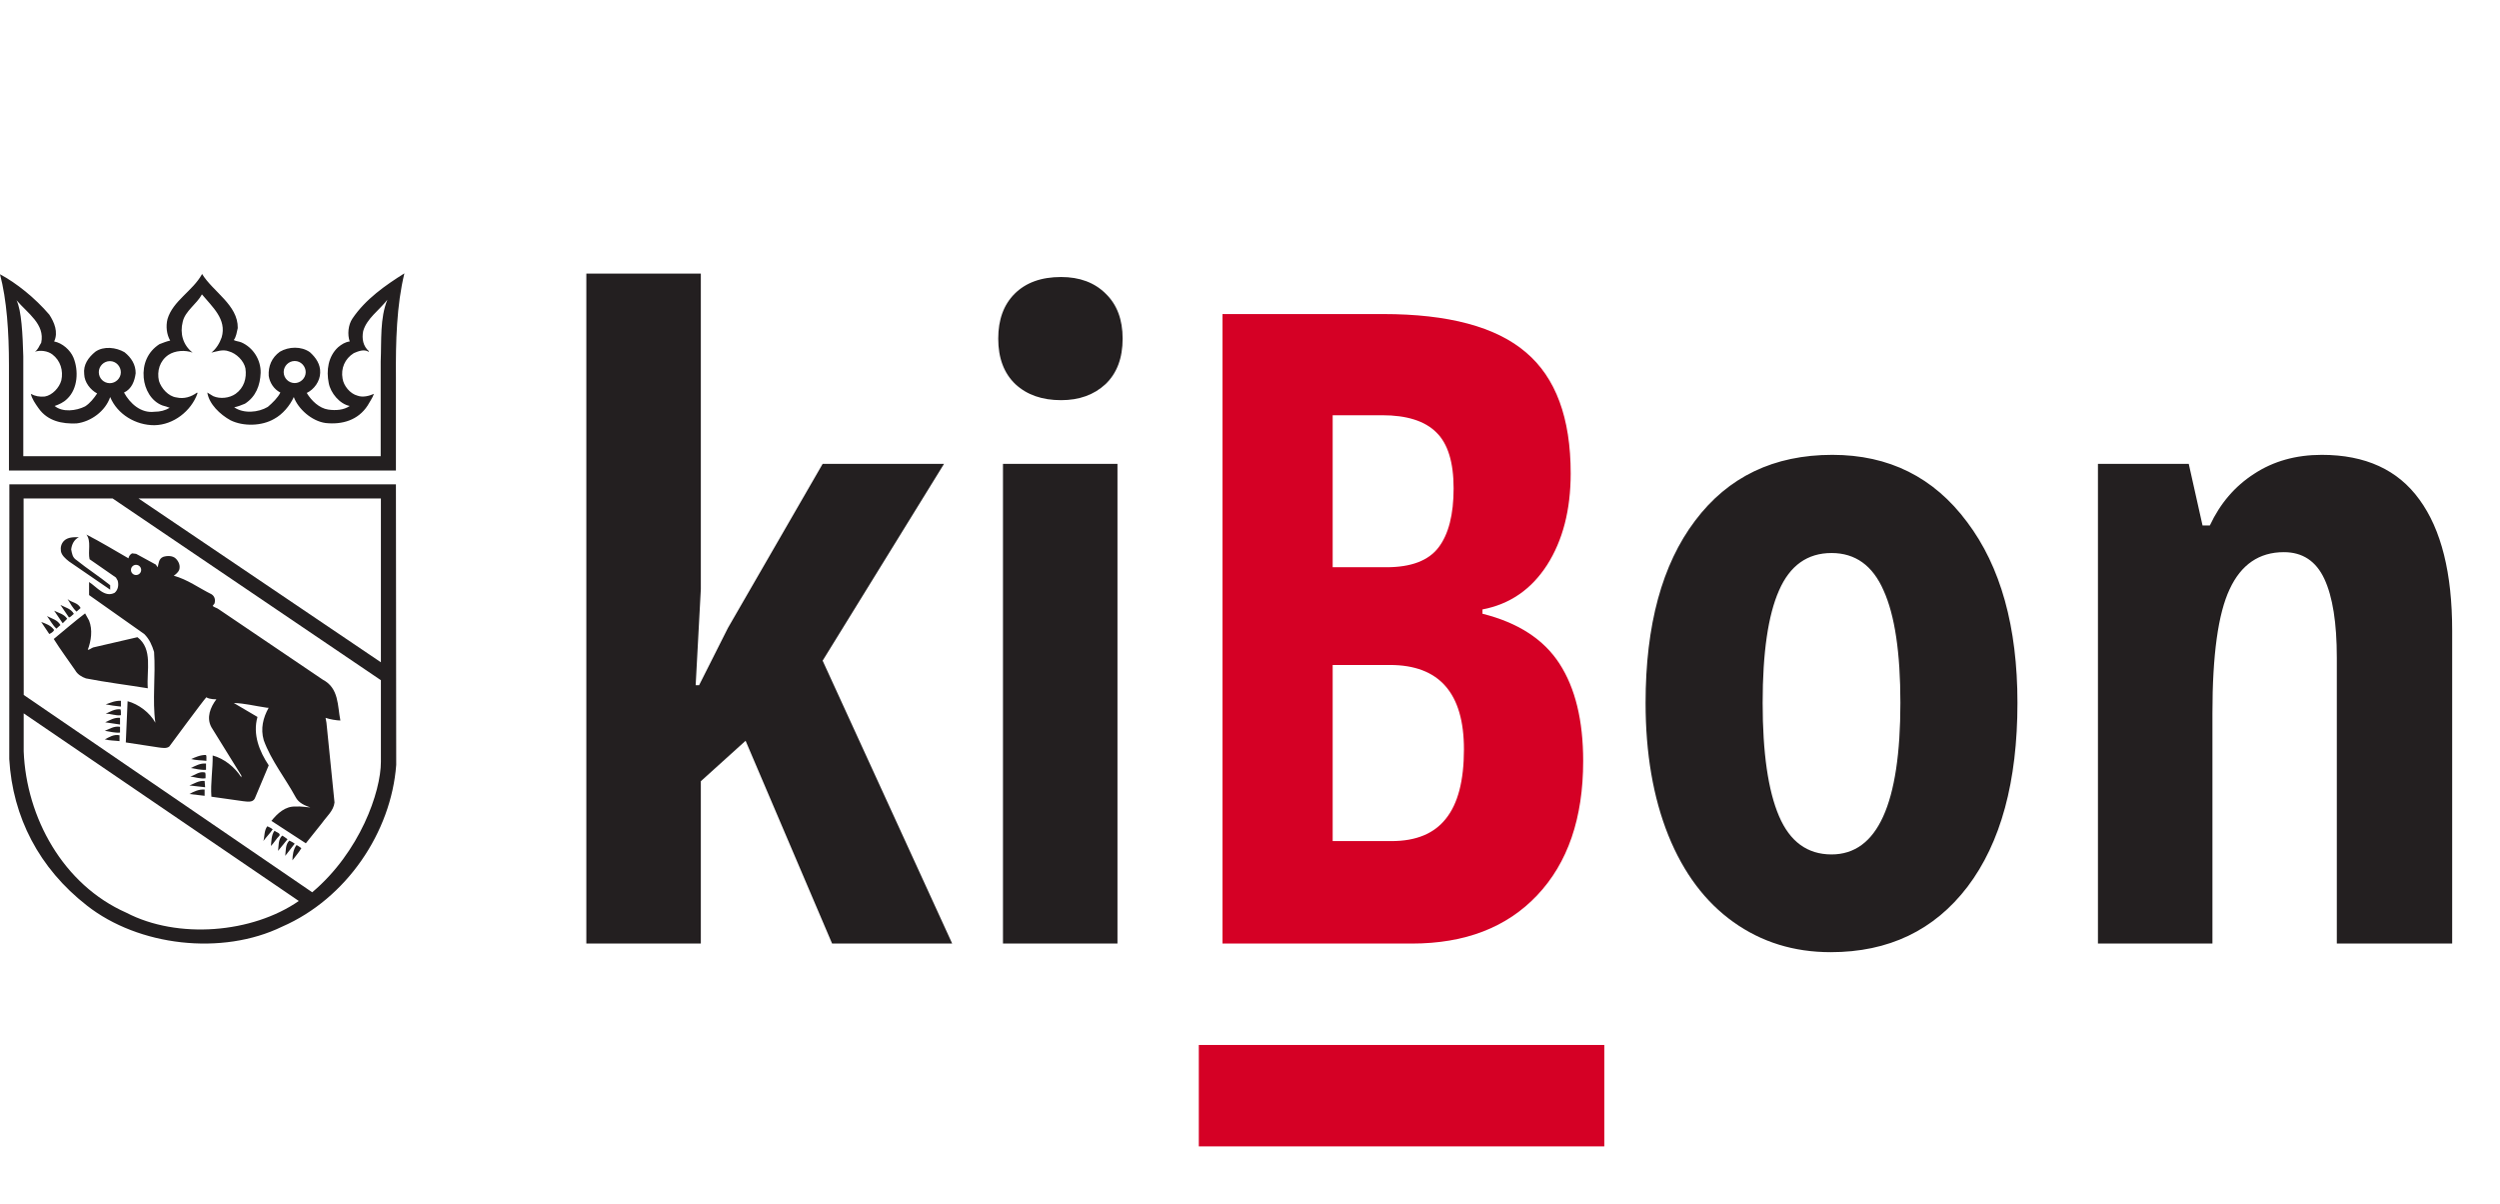
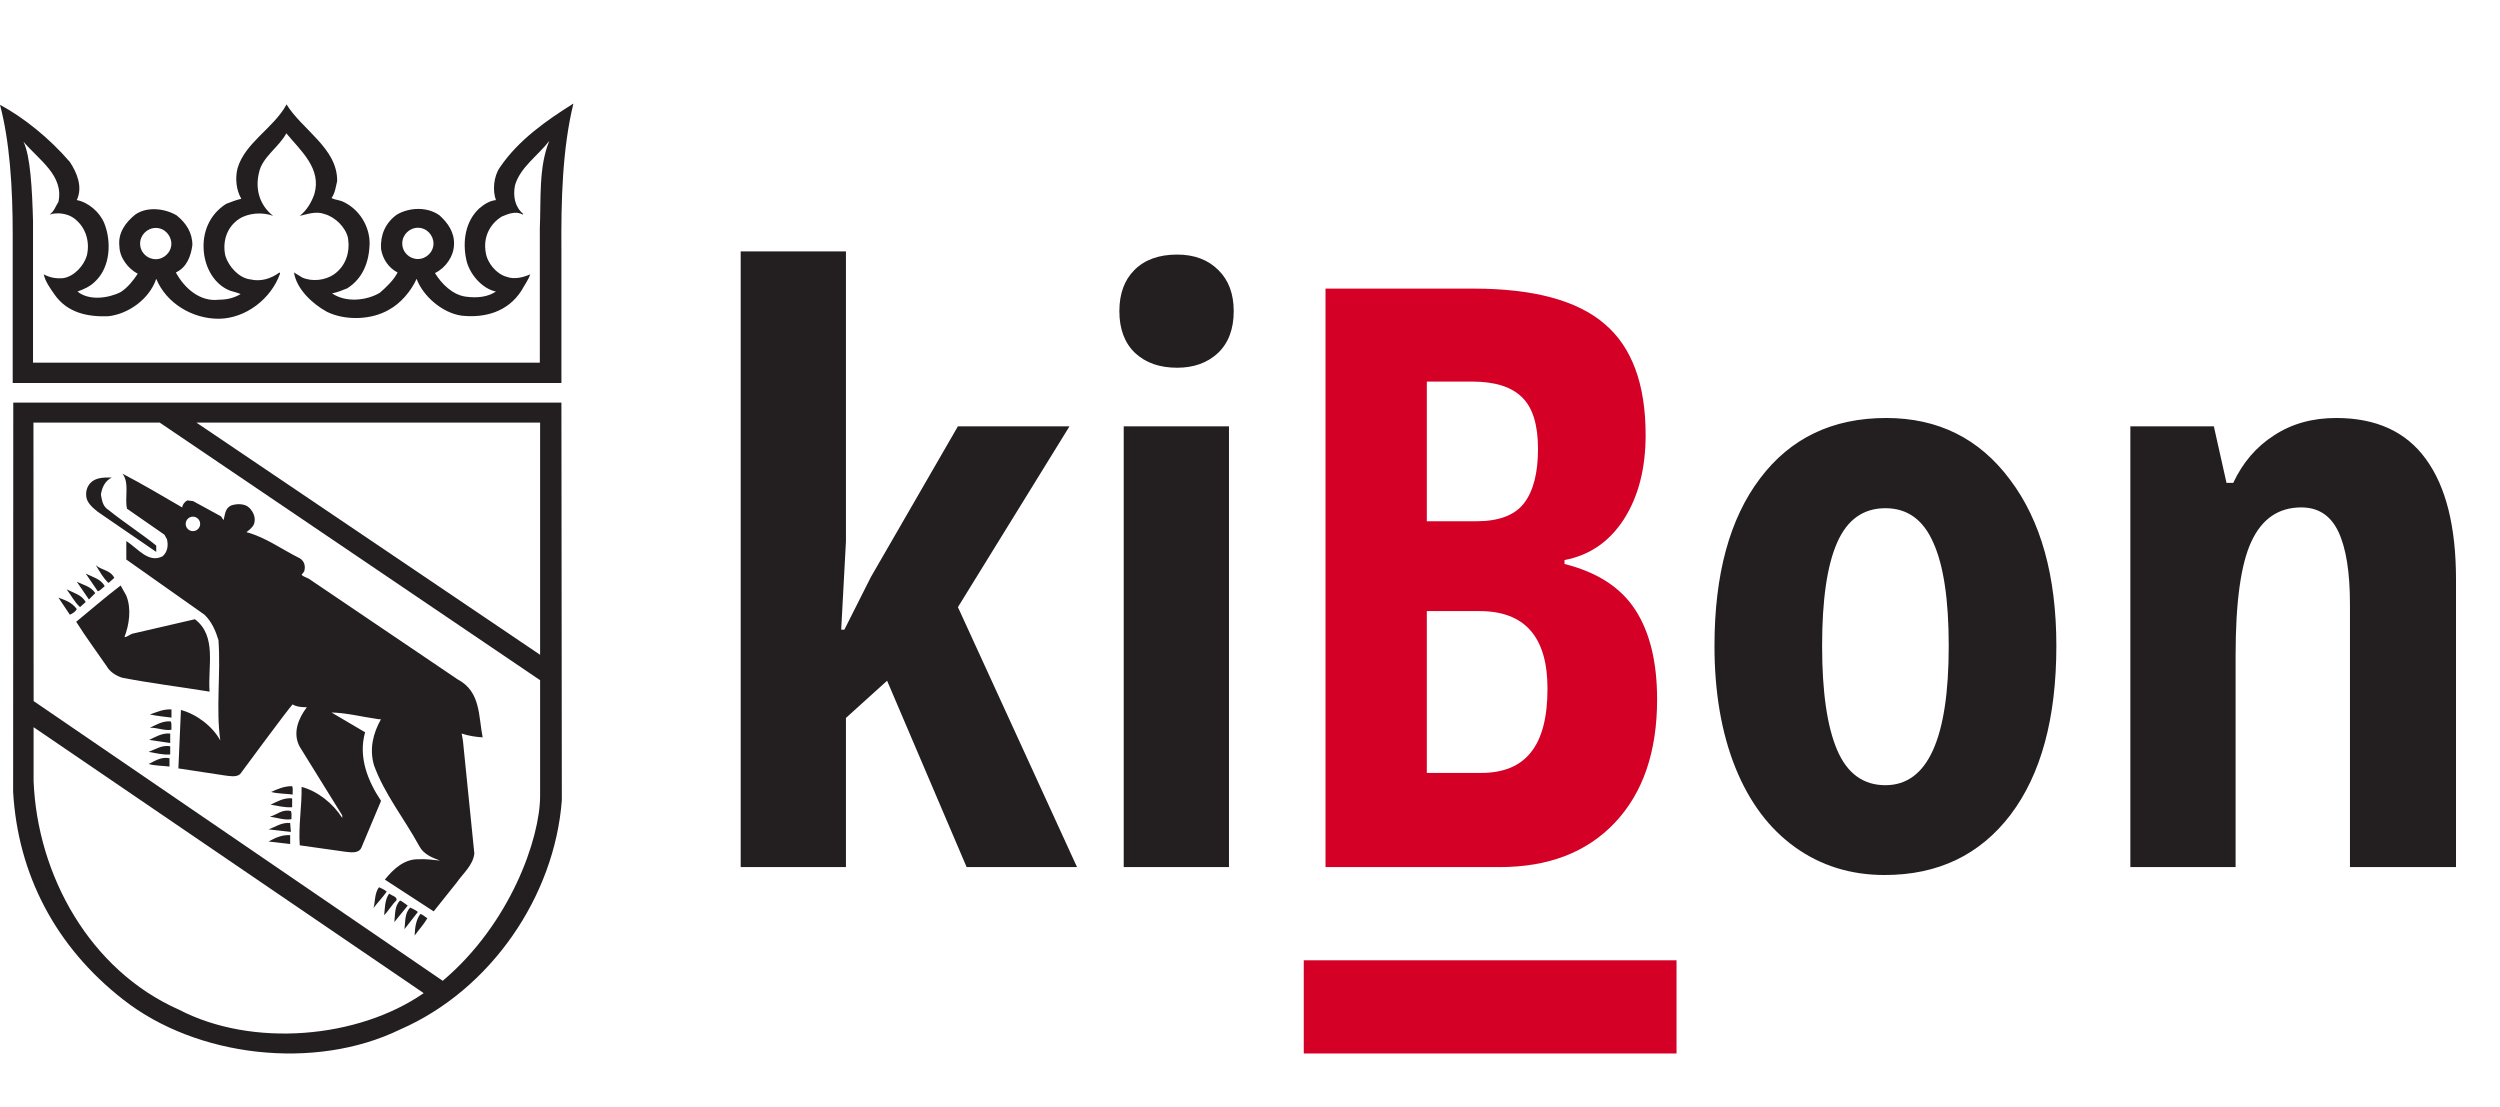
- <svg xmlns="http://www.w3.org/2000/svg" width="567" height="273" viewBox="0 0 567 273" fill="none">
-   <path d="M25.563 113.058H5.353L5.383 157.613L70.84 202.37C81.679 193.225 86.422 179.562 86.422 172.787C86.422 169.288 86.422 154.271 86.422 154.271L25.563 113.058ZM89.898 173.488C88.746 188.776 78.586 203.816 64.02 210.161C50.381 216.801 31.434 214.588 19.714 205.374C8.875 196.928 2.868 185.321 2.101 172.155L2.123 109.851H89.832L89.898 173.488ZM31.434 113.058L86.422 150.206V113.058H31.434ZM5.375 161.79V170.394C5.962 185.434 14.34 200.677 28.657 207C40.332 213.075 57.229 211.66 67.797 204.343L5.375 161.79Z" fill="#231F20" />
-   <path d="M30.87 130.418C31.509 130.418 32.028 129.9 32.028 129.26C32.028 128.621 31.509 128.103 30.87 128.103C30.231 128.103 29.713 128.621 29.713 129.26C29.713 129.9 30.231 130.418 30.87 130.418ZM67.272 191.667C66.55 192.637 66.392 193.857 66.346 195.122C67.024 194.195 67.814 193.338 68.379 192.367C68.018 192.141 67.679 191.802 67.272 191.667ZM65.647 190.65C64.721 191.553 64.878 192.886 64.721 194.105L66.866 191.351C66.482 191.034 66.053 190.853 65.647 190.65ZM64.02 189.521C63.094 190.424 63.253 191.779 63.094 192.976L65.24 190.334C64.811 190.063 64.45 189.702 64.02 189.521ZM62.282 188.415C61.536 189.363 61.582 190.966 61.469 191.87C62.214 191.124 62.643 190.267 63.411 189.521C63.681 188.934 62.666 188.754 62.282 188.415ZM60.656 187.398C59.888 188.325 60.046 189.95 59.753 190.74C60.407 189.86 61.243 189.024 61.875 188.099C61.514 187.782 61.085 187.602 60.656 187.398ZM46.429 179.066C45.096 178.976 43.945 179.54 42.974 180.082L46.429 180.488V179.066ZM46.429 177.124C45.074 176.988 44.103 177.733 42.974 178.14L46.542 178.546L46.429 177.124ZM43.177 176.107C44.329 176.265 45.481 176.695 46.632 176.514C46.61 176.085 46.723 175.588 46.542 175.205C45.142 174.866 44.306 175.814 43.177 176.107ZM46.745 173.172C45.39 173.059 44.374 173.691 43.29 174.188C44.419 174.368 45.616 174.684 46.745 174.594V173.172ZM43.38 172.155C44.465 172.448 45.819 172.426 46.836 172.562C46.79 172.11 46.926 171.613 46.745 171.23C45.481 171.184 44.171 171.795 43.38 172.155ZM27.121 166.758C25.766 166.487 24.818 167.187 23.779 167.684C24.818 167.977 26.128 167.956 27.121 168.091V166.758ZM27.234 164.839C25.857 164.613 24.886 165.336 23.779 165.743C24.908 165.923 26.105 166.262 27.234 166.148V164.839ZM27.234 162.807C25.924 162.693 24.931 163.326 23.869 163.822L27.234 164.32V162.807ZM23.982 161.88C25.179 161.835 26.286 162.399 27.438 162.197C27.393 161.745 27.505 161.249 27.324 160.865C26.015 160.751 24.953 161.429 23.982 161.88ZM27.438 158.945C26.128 158.877 25.089 159.373 23.982 159.757C25.089 159.984 26.263 160.119 27.438 160.255V158.945ZM9.349 141.059L11.178 143.792C11.585 143.611 12.059 143.341 12.285 142.89C11.494 141.783 10.411 141.467 9.349 141.059ZM10.659 139.727C11.382 140.676 11.924 141.783 12.804 142.573L13.707 141.76C13.075 140.586 11.72 140.293 10.659 139.727ZM19.308 139.117C16.891 140.947 14.543 143.002 12.195 144.922C13.707 147.337 15.447 149.663 17.073 152.035C17.569 152.938 18.562 153.548 19.512 153.864C24.118 154.767 28.973 155.355 33.534 156.1C33.218 152.08 34.754 147.225 31.186 144.515L21.137 146.841C20.708 146.998 20.279 147.405 19.918 147.361C20.686 145.373 21.047 142.821 20.211 140.744L19.308 139.117ZM12.285 138.508L14.227 141.353L15.243 140.338C14.543 139.254 13.301 139.027 12.285 138.508ZM13.707 137.198L15.649 140.044C16.078 139.931 16.372 139.501 16.756 139.231C16.124 138.034 14.769 137.763 13.707 137.198ZM15.333 135.866C15.943 136.86 16.507 137.943 17.366 138.712L18.292 137.898C17.637 136.611 16.259 136.702 15.333 135.866ZM14.521 122.656C13.911 123.287 13.685 124.078 13.82 125.004C13.978 125.953 14.882 126.72 15.649 127.33L24.999 133.743V132.727C22.492 130.717 19.872 129.047 17.366 127.036C16.417 126.45 16.327 125.501 16.146 124.598C16.282 123.514 16.779 122.385 17.885 121.843C16.756 121.82 15.401 121.797 14.521 122.656ZM29.154 126.63C29.199 126.178 29.538 125.726 29.966 125.501L30.892 125.614L35.364 128.053L35.77 128.662C36.019 127.827 35.973 126.766 36.989 126.313C37.893 125.998 39.203 125.975 39.925 126.72C40.58 127.397 40.964 128.324 40.648 129.272C40.445 129.792 39.858 130.266 39.429 130.582C42.499 131.395 45.119 133.359 47.965 134.76C48.755 135.234 48.913 136.115 48.665 136.882L48.258 137.402C48.597 137.785 49.251 137.853 49.681 138.214L73.256 154.158C76.937 156.1 76.553 160.052 77.231 163.416C76.26 163.371 74.927 163.168 73.867 162.807C73.945 163.179 74.001 163.552 74.07 163.912L75.898 182.001C75.695 183.876 74.114 185.162 73.053 186.675L69.395 191.259L61.582 186.179C62.959 184.462 64.743 182.814 67.069 182.927C68.243 182.837 69.418 183.062 70.411 183.131C69.169 182.678 67.769 182.137 67.069 180.781C64.721 176.469 61.514 172.494 59.843 167.887C59.075 165.245 59.707 162.75 60.95 160.537C60.746 160.469 60.577 160.559 60.249 160.458C57.833 160.119 55.439 159.487 53.046 159.441L58.42 162.603C57.291 166.578 58.872 170.439 60.972 173.578L57.81 181.097C57.337 182.069 56.049 181.798 55.169 181.708L47.965 180.691C47.739 177.575 48.303 174.527 48.258 171.342C50.833 172.042 53.249 173.939 54.762 176.31V175.904L47.965 164.929C46.767 162.738 47.745 160.379 49.099 158.595C49.099 158.595 47.575 158.657 46.813 158.143C46.011 159.001 38.412 169.31 38.412 169.31C37.78 169.83 36.719 169.604 35.973 169.514L28.544 168.384L28.951 159.035C31.457 159.712 33.986 161.61 35.251 163.912C34.528 158.832 35.341 153.209 34.957 147.857C34.506 146.389 33.918 144.967 32.722 143.792L20.211 134.962V132.004C22.017 133.156 23.757 135.617 26.015 134.443C26.805 133.766 26.963 132.705 26.715 131.711L26.308 130.988L20.324 126.833C19.918 125.027 20.753 122.723 19.602 121.233C22.831 122.904 25.992 124.802 29.154 126.63Z" fill="#231F20" />
-   <path d="M69.364 84.399C69.364 85.782 68.181 86.88 66.868 86.88C65.513 86.88 64.365 85.801 64.365 84.376C64.365 83.021 65.494 81.876 66.877 81.876C68.317 81.876 69.364 83.114 69.364 84.399ZM91.752 62C87.506 64.665 82.944 67.827 79.963 72.252C78.992 73.675 78.789 75.91 79.354 77.446C78.338 77.559 77.502 78.101 76.711 78.755C74.453 80.833 74.001 84.04 74.589 86.885C74.995 89.098 77.05 91.628 79.354 92.079C77.999 93.005 76.192 93.141 74.476 92.892C72.443 92.598 70.66 90.883 69.598 89.122C71.27 88.331 72.602 86.479 72.647 84.559C72.737 82.64 71.676 81.105 70.321 79.885C68.356 78.485 65.511 78.598 63.501 79.772C61.649 81.105 60.836 83.046 60.972 85.26C61.197 86.795 62.146 88.285 63.614 89.031C63.05 90.182 61.852 91.356 60.769 92.283C58.601 93.57 55.282 93.864 53.136 92.373C53.994 92.214 54.784 91.876 55.575 91.56C58.082 89.956 59.029 87.36 59.142 84.559C59.211 81.624 57.449 78.824 54.762 77.65C54.197 77.424 53.565 77.401 53.046 77.13C53.61 76.339 53.723 75.347 53.949 74.397C54.017 69.159 48.326 66.2 45.819 62.091V62.204C43.742 65.974 39.225 68.233 38.005 72.366C37.599 73.991 37.803 75.865 38.616 77.242C37.758 77.424 36.967 77.762 36.177 78.056C33.467 79.794 32.338 82.663 32.608 85.666C32.834 88.263 34.279 90.996 36.877 91.967C37.419 92.124 37.983 92.26 38.503 92.486C37.487 93.096 36.334 93.388 35.047 93.388C31.977 93.773 29.493 91.515 28.137 89.031C29.899 88.218 30.554 86.389 30.779 84.65C30.802 82.708 29.786 81.105 28.251 79.885C26.353 78.778 23.531 78.439 21.634 79.772C20.031 81.082 18.856 82.73 19.104 84.853C19.15 86.705 20.528 88.443 22.04 89.233C21.34 90.295 20.415 91.469 19.308 92.169C17.298 93.186 14.205 93.57 12.398 92.079C13.414 91.718 14.407 91.289 15.243 90.454C17.682 88.15 17.862 84.04 16.666 81.105C15.943 79.365 14.114 77.785 12.285 77.446C13.279 75.347 12.308 73.065 11.178 71.349C7.926 67.555 3.726 64.191 0 62.204C1.536 68.007 2.033 75.278 2.033 82.866V106.712H89.832V85.666C89.764 77.469 89.989 69.226 91.752 62ZM50.291 76.521C49.839 77.807 49.094 79.072 47.965 79.975C49.094 79.727 50.584 79.163 51.916 79.682C53.61 80.133 55.326 81.805 55.688 83.543C56.026 85.801 55.349 87.969 53.452 89.325C52.052 90.295 49.952 90.544 48.371 89.844L47.039 89.031C47.445 91.65 49.929 94.021 52.323 95.331C55.236 96.753 59.391 96.641 62.191 95.015C64.111 93.999 65.804 91.967 66.663 90.047C67.634 92.734 70.727 95.511 73.867 95.94C77.638 96.348 81.251 95.309 83.418 91.967C83.893 91.086 84.525 90.272 84.841 89.325C83.848 89.776 82.334 90.205 81.093 89.731C79.444 89.302 77.976 87.518 77.728 85.87C77.299 83.543 78.247 81.352 80.279 80.088C81.251 79.682 82.56 79.117 83.622 79.772L83.735 79.682C82.38 78.53 82.064 76.836 82.402 75.098C83.215 72.229 85.993 70.424 87.89 67.984C86.173 72.162 86.579 77.22 86.376 82.007V103.461H5.284V80.811C5.149 75.865 4.878 70.355 3.749 68.097C6.256 71.055 10.252 73.517 9.349 77.74C8.875 78.439 8.695 79.23 7.926 79.772C9.1 79.365 10.817 79.569 11.878 80.382C13.73 81.782 14.407 84.085 13.911 86.276C13.459 87.924 11.878 89.641 10.162 89.934C8.965 90.047 7.926 89.844 7.001 89.325C7.226 90.431 8.017 91.56 8.739 92.577C10.794 95.511 14.091 96.167 17.366 96.032C20.618 95.647 23.914 93.253 24.999 90.047C26.625 93.976 30.802 96.46 35.047 96.438C39.361 96.37 43.38 93.231 44.803 89.233C44.826 89.144 44.758 89.098 44.713 89.031C43.402 90.002 41.777 90.544 40.038 90.137C38.209 89.911 36.583 88.059 36.064 86.389C35.567 84.175 36.222 81.85 38.209 80.494C39.722 79.478 42.071 79.343 43.697 79.975C41.506 78.236 40.783 75.639 41.461 72.975C42.003 70.536 44.645 68.955 45.819 66.765C48.145 69.587 51.51 72.41 50.291 76.521ZM27.418 84.426C27.418 85.811 26.235 86.908 24.922 86.908C23.567 86.908 22.419 85.83 22.419 84.404C22.419 83.049 23.547 81.903 24.931 81.903C26.371 81.903 27.418 83.142 27.418 84.426Z" fill="#231F20" />
-   <path d="M158.621 155.406L165.164 142.418L186.648 105.211H214.187L186.648 149.84L216.043 214H188.797L169.168 168.004L159.012 177.184V214H133.035V62.047H159.012V133.629L157.84 155.406H158.621ZM253.543 214H227.566V105.211H253.543V214ZM226.492 76.793C226.492 72.496 227.729 69.111 230.203 66.637C232.742 64.098 236.258 62.828 240.75 62.828C244.982 62.828 248.367 64.098 250.906 66.637C253.445 69.111 254.715 72.496 254.715 76.793C254.715 81.22 253.413 84.671 250.809 87.144C248.204 89.553 244.852 90.758 240.75 90.758C236.453 90.758 233.003 89.553 230.398 87.144C227.794 84.671 226.492 81.22 226.492 76.793ZM457.742 159.41C457.742 177.249 453.966 191.148 446.414 201.109C438.862 211.005 428.51 215.953 415.359 215.953C407.026 215.953 399.669 213.674 393.289 209.117C386.909 204.56 381.993 198.017 378.543 189.488C375.092 180.895 373.367 170.868 373.367 159.41C373.367 141.767 377.111 127.997 384.598 118.102C392.085 108.141 402.469 103.16 415.75 103.16C428.575 103.16 438.764 108.238 446.316 118.395C453.934 128.486 457.742 142.158 457.742 159.41ZM399.93 159.41C399.93 170.738 401.167 179.299 403.641 185.094C406.115 190.888 410.086 193.785 415.555 193.785C425.971 193.785 431.18 182.327 431.18 159.41C431.18 148.017 429.91 139.521 427.371 133.922C424.897 128.258 420.958 125.426 415.555 125.426C410.086 125.426 406.115 128.258 403.641 133.922C401.167 139.521 399.93 148.017 399.93 159.41ZM530.203 214V149.156C530.203 141.279 529.259 135.322 527.371 131.285C525.483 127.249 522.423 125.23 518.191 125.23C512.592 125.23 508.491 128.03 505.887 133.629C503.282 139.163 501.98 148.538 501.98 161.754V214H476.004V105.211H496.609L499.734 119.176H501.394C503.738 114.163 507.091 110.257 511.453 107.457C515.815 104.592 520.926 103.16 526.785 103.16C536.681 103.16 544.07 106.546 548.953 113.316C553.901 120.087 556.375 129.983 556.375 143.004V214H530.203Z" fill="#231F20" />
-   <path d="M277.371 71.227H313.797C328.641 71.227 339.448 74.124 346.219 79.918C352.99 85.647 356.375 94.794 356.375 107.359C356.375 115.628 354.585 122.561 351.004 128.16C347.423 133.694 342.54 137.047 336.355 138.219V139.195C344.428 141.214 350.255 144.99 353.836 150.523C357.417 156.057 359.207 163.414 359.207 172.594C359.207 185.549 355.724 195.706 348.758 203.062C341.857 210.354 332.384 214 320.34 214H277.371V71.227ZM302.371 128.648H314.578C320.177 128.648 324.116 127.151 326.394 124.156C328.673 121.161 329.812 116.702 329.812 110.777C329.812 104.853 328.51 100.621 325.906 98.082C323.302 95.478 319.2 94.176 313.602 94.176H302.371V128.648ZM302.371 150.816V190.758H315.75C321.284 190.758 325.385 189.065 328.055 185.68C330.789 182.294 332.156 177.053 332.156 169.957C332.156 157.197 326.557 150.816 315.359 150.816H302.371Z" fill="#D50025" />
-   <rect x="272" y="237" width="92" height="23" fill="#D50025" />
+ <svg xmlns="http://www.w3.org/2000/svg" width="617" height="273" viewBox="0 0 617 273" fill="none">
+   <path d="M39.429 104.306H8.256L8.302 173.028L109.265 242.062C125.983 227.956 133.298 206.882 133.298 196.433C133.298 191.036 133.298 167.873 133.298 167.873L39.429 104.306ZM138.66 197.514C136.883 221.095 121.211 244.292 98.745 254.079C77.708 264.32 48.485 260.907 30.407 246.695C13.689 233.667 4.423 215.765 3.24 195.458L3.275 99.359H138.557L138.66 197.514ZM48.485 104.306L133.298 161.603V104.306H48.485ZM8.291 179.471V192.742C9.196 215.939 22.118 239.451 44.201 249.203C62.208 258.573 88.271 256.391 104.571 245.106L8.291 179.471Z" fill="#231F20" />
+   <path d="M47.614 131.082C48.6 131.082 49.4 130.284 49.4 129.296C49.4 128.31 48.6 127.512 47.614 127.512C46.628 127.512 45.829 128.31 45.829 129.296C45.829 130.284 46.628 131.082 47.614 131.082ZM103.761 225.553C102.647 227.05 102.403 228.931 102.333 230.882C103.378 229.453 104.597 228.13 105.468 226.633C104.911 226.284 104.388 225.762 103.761 225.553ZM101.254 223.985C99.826 225.378 100.069 227.434 99.826 229.314L103.134 225.065C102.543 224.577 101.881 224.298 101.254 223.985ZM98.745 222.244C97.317 223.636 97.562 225.727 97.317 227.573L100.627 223.497C99.965 223.079 99.407 222.522 98.745 222.244ZM96.064 220.537C94.914 221.999 94.984 224.472 94.81 225.866C95.96 224.716 96.621 223.393 97.805 222.244C98.223 221.338 96.657 221.06 96.064 220.537ZM93.556 218.969C92.371 220.398 92.615 222.906 92.163 224.124C93.172 222.767 94.461 221.476 95.437 220.049C94.88 219.561 94.218 219.283 93.556 218.969ZM71.612 206.117C69.557 205.978 67.782 206.848 66.283 207.685L71.612 208.311V206.117ZM71.612 203.122C69.522 202.912 68.025 204.061 66.283 204.69L71.787 205.315L71.612 203.122ZM66.597 201.554C68.373 201.797 70.15 202.46 71.926 202.181C71.891 201.519 72.066 200.753 71.787 200.162C69.627 199.639 68.338 201.101 66.597 201.554ZM72.1 197.026C70.011 196.852 68.442 197.827 66.771 198.594C68.513 198.871 70.358 199.359 72.1 199.22V197.026ZM66.91 195.458C68.583 195.911 70.672 195.876 72.24 196.086C72.169 195.388 72.379 194.622 72.1 194.031C70.15 193.961 68.129 194.902 66.91 195.458ZM41.832 187.134C39.742 186.715 38.279 187.795 36.677 188.561C38.279 189.014 40.3 188.981 41.832 189.19V187.134ZM42.006 184.173C39.882 183.824 38.384 184.941 36.677 185.568C38.419 185.845 40.265 186.368 42.006 186.193V184.173ZM42.006 181.039C39.986 180.864 38.453 181.84 36.816 182.605L42.006 183.373V181.039ZM36.99 179.61C38.837 179.541 40.543 180.411 42.32 180.098C42.251 179.402 42.425 178.636 42.145 178.044C40.125 177.869 38.488 178.914 36.99 179.61ZM42.32 175.082C40.3 174.978 38.697 175.744 36.99 176.336C38.697 176.685 40.509 176.893 42.32 177.103V175.082ZM14.42 147.495L17.241 151.711C17.869 151.432 18.6 151.015 18.948 150.319C17.729 148.612 16.057 148.124 14.42 147.495ZM16.441 145.441C17.555 146.905 18.391 148.612 19.75 149.831L21.142 148.577C20.167 146.766 18.077 146.313 16.441 145.441ZM29.78 144.5C26.053 147.322 22.431 150.492 18.809 153.453C21.142 157.179 23.825 160.766 26.333 164.424C27.098 165.817 28.631 166.758 30.095 167.246C37.2 168.638 44.688 169.545 51.724 170.694C51.236 164.494 53.605 157.005 48.102 152.826L32.602 156.413C31.94 156.656 31.278 157.283 30.721 157.215C31.905 154.149 32.463 150.213 31.174 147.009L29.78 144.5ZM18.948 143.561L21.944 147.949L23.511 146.382C22.431 144.71 20.516 144.361 18.948 143.561ZM21.142 141.54L24.137 145.929C24.8 145.756 25.253 145.092 25.845 144.676C24.869 142.83 22.779 142.411 21.142 141.54ZM23.65 139.486C24.591 141.019 25.461 142.689 26.785 143.875L28.213 142.62C27.203 140.635 25.079 140.774 23.65 139.486ZM22.397 119.11C21.456 120.084 21.108 121.303 21.317 122.732C21.56 124.196 22.954 125.378 24.137 126.319L38.559 136.211V134.643C34.692 131.544 30.651 128.967 26.785 125.866C25.322 124.961 25.183 123.498 24.904 122.105C25.114 120.433 25.88 118.692 27.586 117.856C25.845 117.82 23.755 117.785 22.397 119.11ZM44.967 125.239C45.036 124.543 45.559 123.845 46.221 123.498L47.649 123.673L54.545 127.434L55.172 128.373C55.556 127.087 55.485 125.449 57.053 124.751C58.447 124.265 60.466 124.229 61.581 125.378C62.591 126.423 63.183 127.852 62.696 129.314C62.382 130.117 61.477 130.848 60.815 131.335C65.552 132.589 69.593 135.619 73.981 137.779C75.2 138.51 75.444 139.869 75.061 141.052L74.434 141.854C74.957 142.444 75.966 142.55 76.628 143.108L112.991 167.699C118.669 170.694 118.077 176.79 119.121 181.979C117.625 181.909 115.569 181.597 113.932 181.039C114.053 181.613 114.14 182.189 114.246 182.744L117.066 210.645C116.753 213.536 114.315 215.521 112.678 217.854L107.036 224.924L94.984 217.089C97.108 214.441 99.861 211.899 103.448 212.073C105.259 211.934 107.071 212.281 108.602 212.387C106.687 211.689 104.527 210.854 103.448 208.763C99.826 202.111 94.88 195.98 92.302 188.875C91.118 184.8 92.093 180.952 94.009 177.538C93.695 177.434 93.434 177.573 92.929 177.416C89.202 176.893 85.51 175.919 81.818 175.848L90.108 180.725C88.366 186.856 90.805 192.811 94.044 197.652L89.167 209.251C88.436 210.75 86.45 210.331 85.092 210.192L73.981 208.624C73.633 203.818 74.504 199.116 74.434 194.204C78.404 195.284 82.132 198.21 84.466 201.866V201.241L73.981 184.312C72.135 180.933 73.642 177.295 75.731 174.543C75.731 174.543 73.38 174.639 72.204 173.845C70.968 175.17 59.247 191.07 59.247 191.07C58.273 191.872 56.635 191.523 55.485 191.384L44.026 189.641L44.654 175.221C48.519 176.266 52.421 179.194 54.371 182.744C53.257 174.908 54.511 166.235 53.918 157.981C53.222 155.717 52.316 153.522 50.47 151.711L31.174 138.091V133.528C33.96 135.305 36.642 139.102 40.125 137.291C41.344 136.246 41.588 134.61 41.205 133.077L40.578 131.962L31.347 125.553C30.721 122.767 32.01 119.214 30.234 116.915C35.215 119.492 40.09 122.419 44.967 125.239Z" fill="#231F20" />
+   <path d="M106.987 60.102C106.987 62.235 105.163 63.929 103.138 63.929C101.048 63.929 99.277 62.265 99.277 60.067C99.277 57.976 101.019 56.21 103.151 56.21C105.372 56.21 106.987 58.12 106.987 60.102ZM141.518 25.554C134.97 29.664 127.933 34.541 123.336 41.366C121.838 43.561 121.525 47.01 122.396 49.378C120.829 49.551 119.54 50.388 118.32 51.397C114.837 54.602 114.14 59.549 115.047 63.937C115.673 67.35 118.843 71.252 122.396 71.948C120.306 73.376 117.519 73.585 114.872 73.202C111.737 72.749 108.986 70.103 107.349 67.387C109.927 66.166 111.981 63.31 112.052 60.35C112.191 57.389 110.554 55.021 108.464 53.14C105.434 50.98 101.044 51.154 97.944 52.965C95.088 55.021 93.835 58.016 94.044 61.43C94.391 63.798 95.854 66.097 98.119 67.246C97.248 69.022 95.402 70.834 93.731 72.262C90.387 74.247 85.267 74.7 81.957 72.401C83.281 72.157 84.5 71.636 85.719 71.148C89.586 68.674 91.048 64.669 91.222 60.35C91.327 55.821 88.609 51.503 84.466 49.692C83.594 49.343 82.619 49.308 81.818 48.89C82.689 47.671 82.863 46.139 83.211 44.676C83.316 36.595 74.538 32.032 70.672 25.694V25.868C67.468 31.683 60.501 35.168 58.62 41.542C57.993 44.049 58.307 46.94 59.561 49.064C58.238 49.343 57.019 49.866 55.8 50.319C51.62 53 49.878 57.424 50.296 62.056C50.644 66.062 52.873 70.278 56.88 71.775C57.715 72.018 58.586 72.228 59.387 72.575C57.82 73.516 56.042 73.968 54.058 73.968C49.321 74.561 45.49 71.078 43.399 67.246C46.117 65.993 47.126 63.171 47.475 60.49C47.509 57.493 45.943 55.021 43.574 53.14C40.647 51.432 36.294 50.909 33.368 52.965C30.896 54.986 29.084 57.528 29.467 60.803C29.537 63.659 31.662 66.34 33.995 67.559C32.915 69.196 31.488 71.007 29.78 72.087C26.681 73.655 21.909 74.247 19.123 71.948C20.69 71.391 22.222 70.729 23.511 69.441C27.273 65.888 27.551 59.549 25.706 55.021C24.591 52.338 21.769 49.9 18.948 49.378C20.482 46.139 18.983 42.62 17.241 39.974C12.226 34.123 5.747 28.933 0 25.868C2.368 34.819 3.135 46.034 3.135 57.738V94.519H138.557V62.056C138.453 49.413 138.801 36.699 141.518 25.554ZM77.569 47.95C76.872 49.935 75.723 51.885 73.981 53.279C75.723 52.896 78.021 52.026 80.076 52.826C82.689 53.522 85.336 56.101 85.894 58.782C86.415 62.265 85.371 65.609 82.445 67.699C80.285 69.196 77.046 69.58 74.608 68.5L72.553 67.246C73.18 71.287 77.012 74.943 80.703 76.964C85.196 79.157 91.606 78.984 95.925 76.477C98.885 74.909 101.497 71.775 102.821 68.814C104.319 72.959 109.09 77.242 113.932 77.904C119.749 78.532 125.322 76.93 128.665 71.775C129.397 70.417 130.372 69.161 130.859 67.699C129.328 68.396 126.993 69.057 125.078 68.326C122.535 67.665 120.271 64.913 119.888 62.371C119.227 58.782 120.689 55.403 123.824 53.453C125.322 52.826 127.342 51.955 128.979 52.965L129.153 52.826C127.063 51.05 126.575 48.437 127.097 45.756C128.352 41.332 132.636 38.547 135.562 34.784C132.914 41.227 133.541 49.029 133.228 56.413V89.504H8.15V54.568C7.942 46.94 7.524 38.441 5.782 34.958C9.649 39.521 15.813 43.318 14.42 49.831C13.689 50.909 13.411 52.13 12.226 52.965C14.037 52.338 16.684 52.653 18.321 53.906C21.177 56.066 22.222 59.619 21.456 62.997C20.759 65.539 18.321 68.187 15.674 68.639C13.828 68.814 12.226 68.5 10.798 67.699C11.146 69.406 12.365 71.148 13.48 72.716C16.649 77.242 21.734 78.253 26.785 78.044C31.801 77.451 36.886 73.759 38.559 68.814C41.066 74.874 47.51 78.706 54.058 78.671C60.71 78.567 66.91 73.724 69.105 67.559C69.14 67.421 69.036 67.35 68.965 67.246C66.944 68.745 64.437 69.58 61.755 68.953C58.934 68.604 56.426 65.748 55.625 63.171C54.859 59.758 55.869 56.17 58.934 54.08C61.267 52.512 64.891 52.303 67.398 53.279C64.02 50.597 62.905 46.591 63.949 42.481C64.785 38.72 68.861 36.281 70.672 32.904C74.26 37.257 79.45 41.61 77.569 47.95ZM42.289 60.145C42.289 62.28 40.465 63.972 38.44 63.972C36.35 63.972 34.579 62.309 34.579 60.11C34.579 58.019 36.32 56.253 38.453 56.253C40.674 56.253 42.289 58.163 42.289 60.145Z" fill="#231F20" />
+   <path d="M208.388 155.406L214.931 142.418L236.415 105.211H263.954L236.415 149.84L265.81 214H238.564L218.935 168.004L208.779 177.184V214H182.802V62.047H208.779V133.629L207.607 155.406H208.388ZM303.31 214H277.333V105.211H303.31V214ZM276.259 76.793C276.259 72.496 277.496 69.111 279.97 66.637C282.509 64.098 286.025 62.828 290.517 62.828C294.749 62.828 298.134 64.098 300.673 66.637C303.212 69.111 304.482 72.496 304.482 76.793C304.482 81.22 303.18 84.671 300.575 87.144C297.971 89.553 294.618 90.758 290.517 90.758C286.22 90.758 282.769 89.553 280.165 87.144C277.561 84.671 276.259 81.22 276.259 76.793ZM507.509 159.41C507.509 177.249 503.733 191.148 496.181 201.109C488.629 211.005 478.277 215.953 465.126 215.953C456.793 215.953 449.436 213.674 443.056 209.117C436.676 204.56 431.76 198.017 428.31 189.488C424.859 180.895 423.134 170.868 423.134 159.41C423.134 141.767 426.877 127.997 434.364 118.102C441.851 108.141 452.236 103.16 465.517 103.16C478.342 103.16 488.531 108.238 496.083 118.395C503.7 128.486 507.509 142.158 507.509 159.41ZM449.697 159.41C449.697 170.738 450.933 179.299 453.407 185.094C455.881 190.888 459.853 193.785 465.322 193.785C475.738 193.785 480.947 182.327 480.947 159.41C480.947 148.017 479.677 139.521 477.138 133.922C474.664 128.258 470.725 125.426 465.322 125.426C459.853 125.426 455.881 128.258 453.407 133.922C450.933 139.521 449.697 148.017 449.697 159.41ZM579.97 214V149.156C579.97 141.279 579.026 135.322 577.138 131.285C575.25 127.249 572.19 125.23 567.958 125.23C562.359 125.23 558.258 128.03 555.654 133.629C553.049 139.163 551.747 148.538 551.747 161.754V214H525.771V105.211H546.376L549.501 119.176H551.161C553.505 114.163 556.858 110.257 561.22 107.457C565.582 104.592 570.693 103.16 576.552 103.16C586.448 103.16 593.837 106.546 598.72 113.316C603.668 120.087 606.142 129.983 606.142 143.004V214H579.97Z" fill="#231F20" />
+   <path d="M327.138 71.227H363.564C378.407 71.227 389.215 74.124 395.986 79.918C402.756 85.647 406.142 94.794 406.142 107.359C406.142 115.628 404.351 122.561 400.771 128.16C397.19 133.694 392.307 137.047 386.122 138.219V139.195C394.195 141.214 400.022 144.99 403.603 150.523C407.183 156.057 408.974 163.414 408.974 172.594C408.974 185.549 405.491 195.706 398.525 203.062C391.624 210.354 382.151 214 370.107 214H327.138V71.227ZM352.138 128.648H364.345C369.944 128.648 373.883 127.151 376.161 124.156C378.44 121.161 379.579 116.702 379.579 110.777C379.579 104.853 378.277 100.621 375.673 98.082C373.069 95.478 368.967 94.176 363.368 94.176H352.138V128.648ZM352.138 150.816V190.758H365.517C371.051 190.758 375.152 189.065 377.822 185.68C380.556 182.294 381.923 177.053 381.923 169.957C381.923 157.197 376.324 150.816 365.126 150.816H352.138Z" fill="#D50025" />
+   <rect x="321.767" y="237" width="92" height="23" fill="#D50025" />
</svg>
